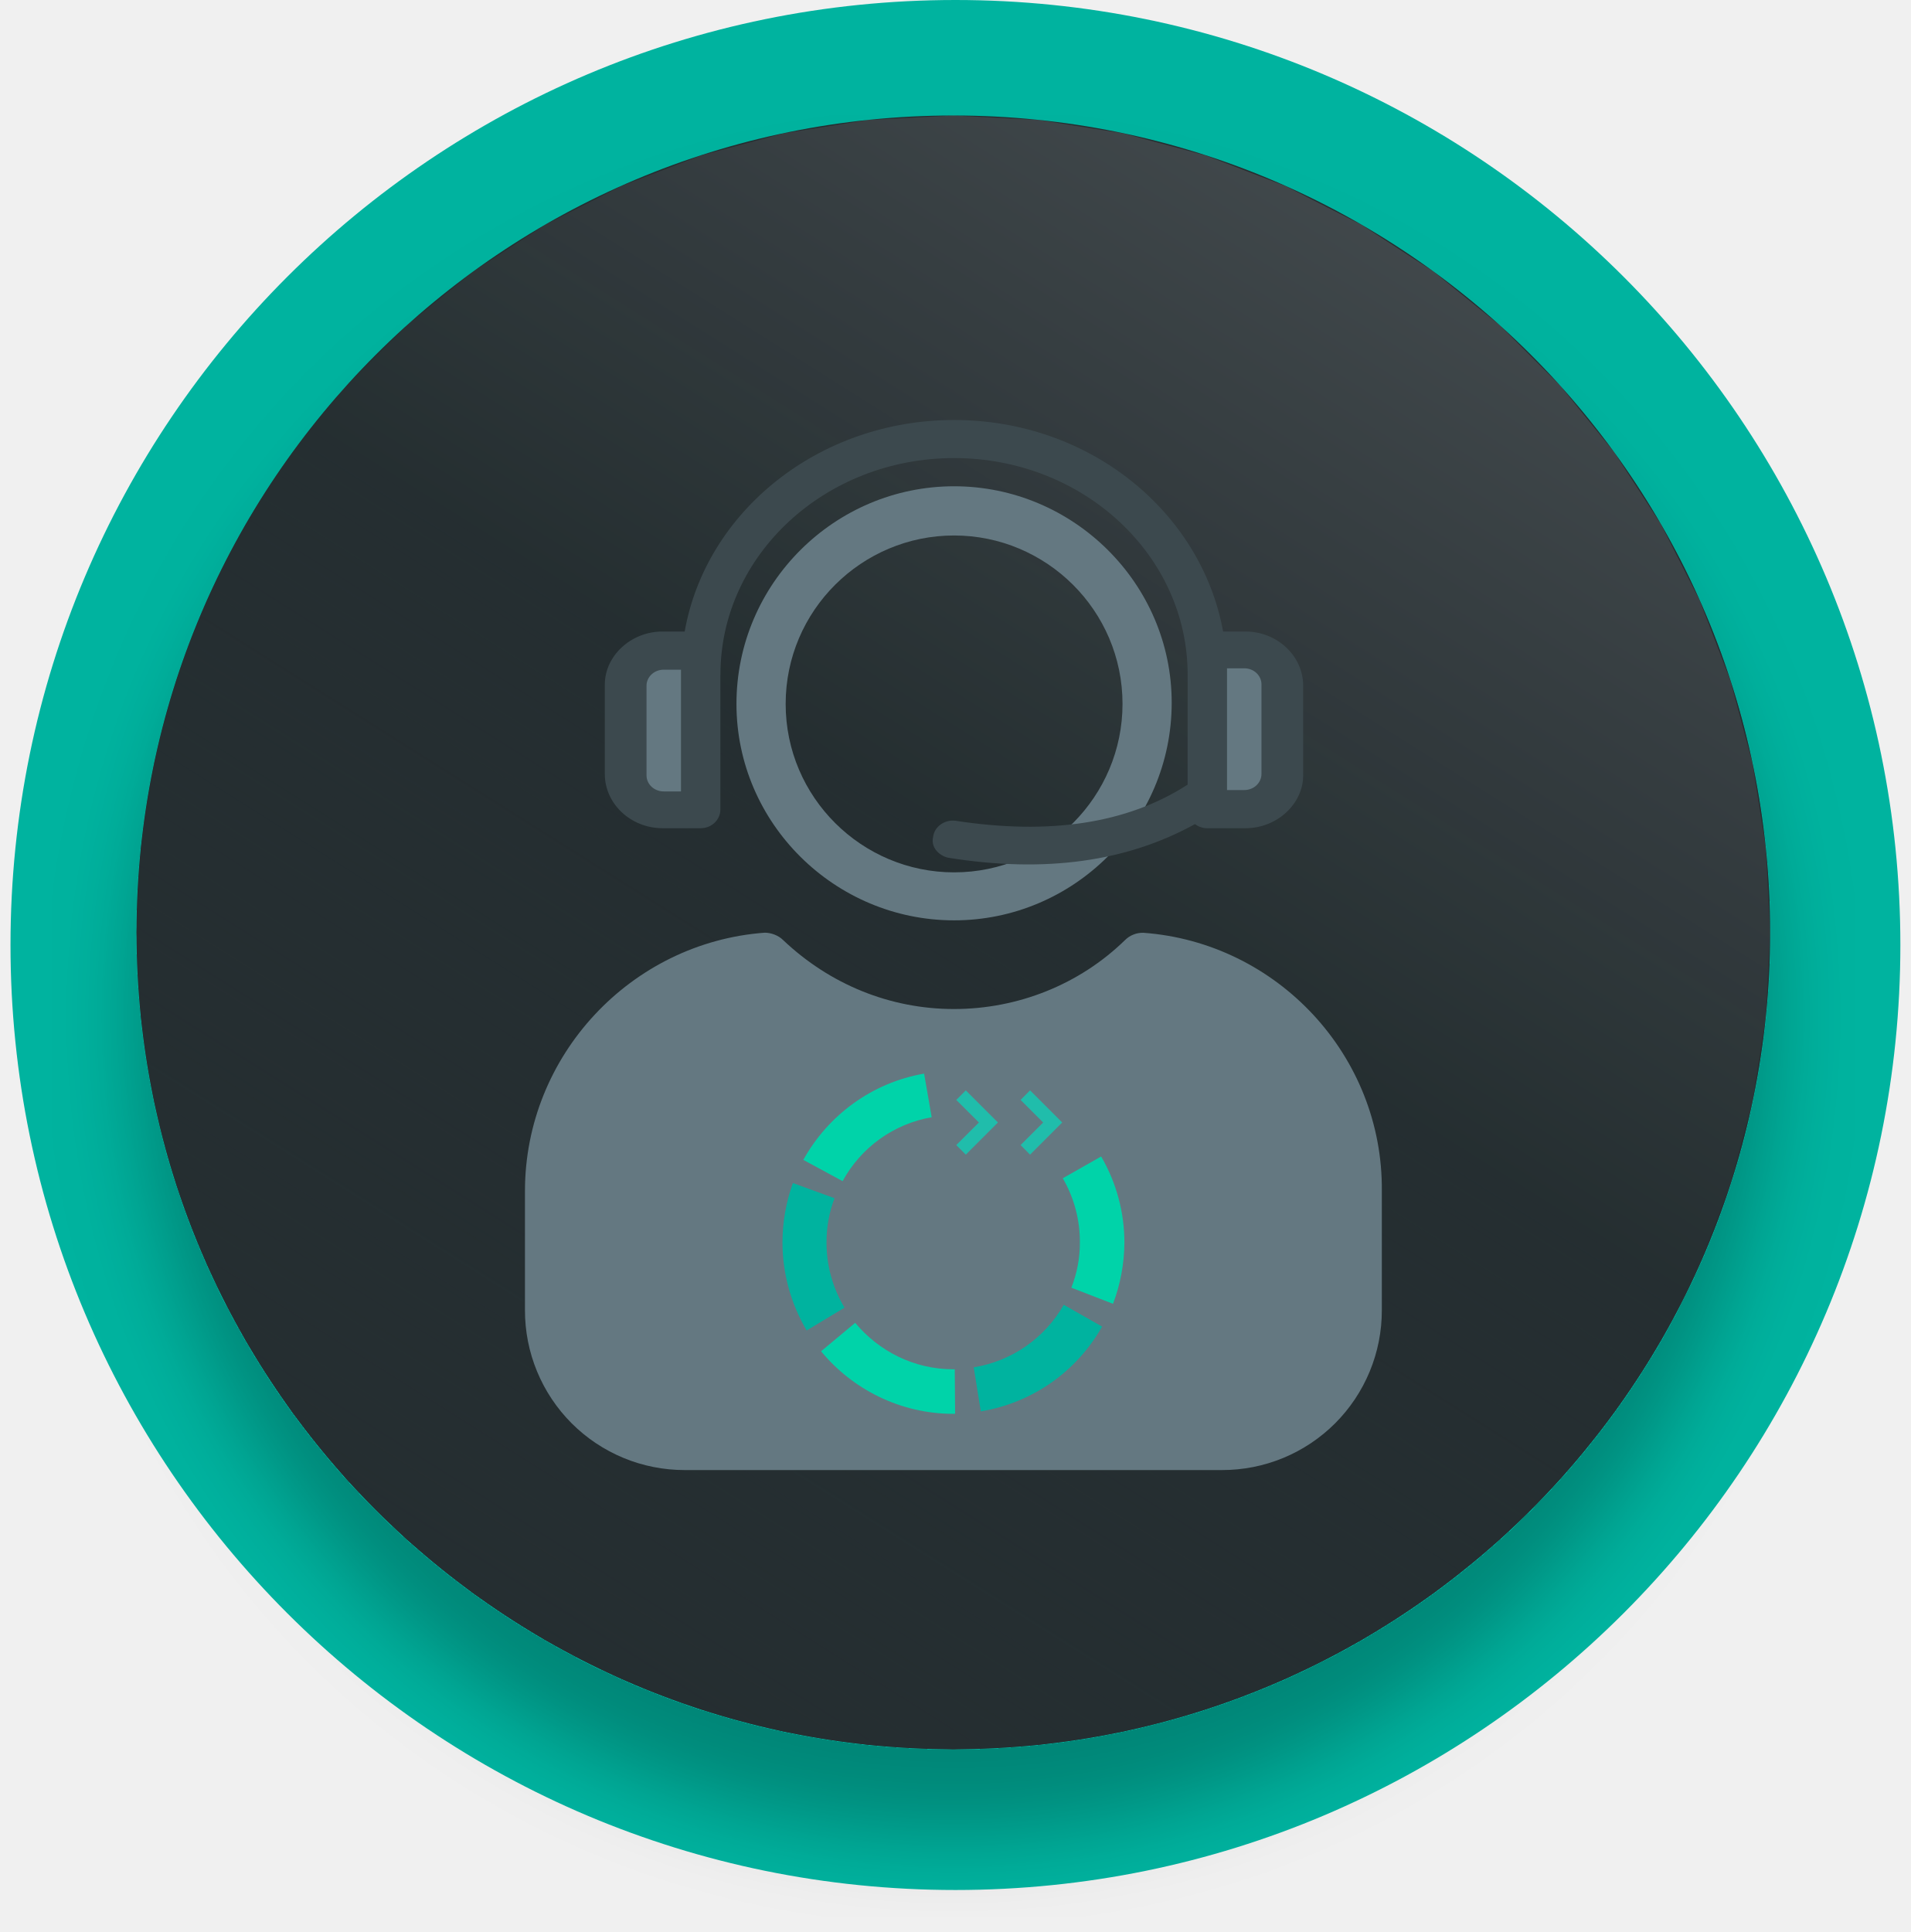
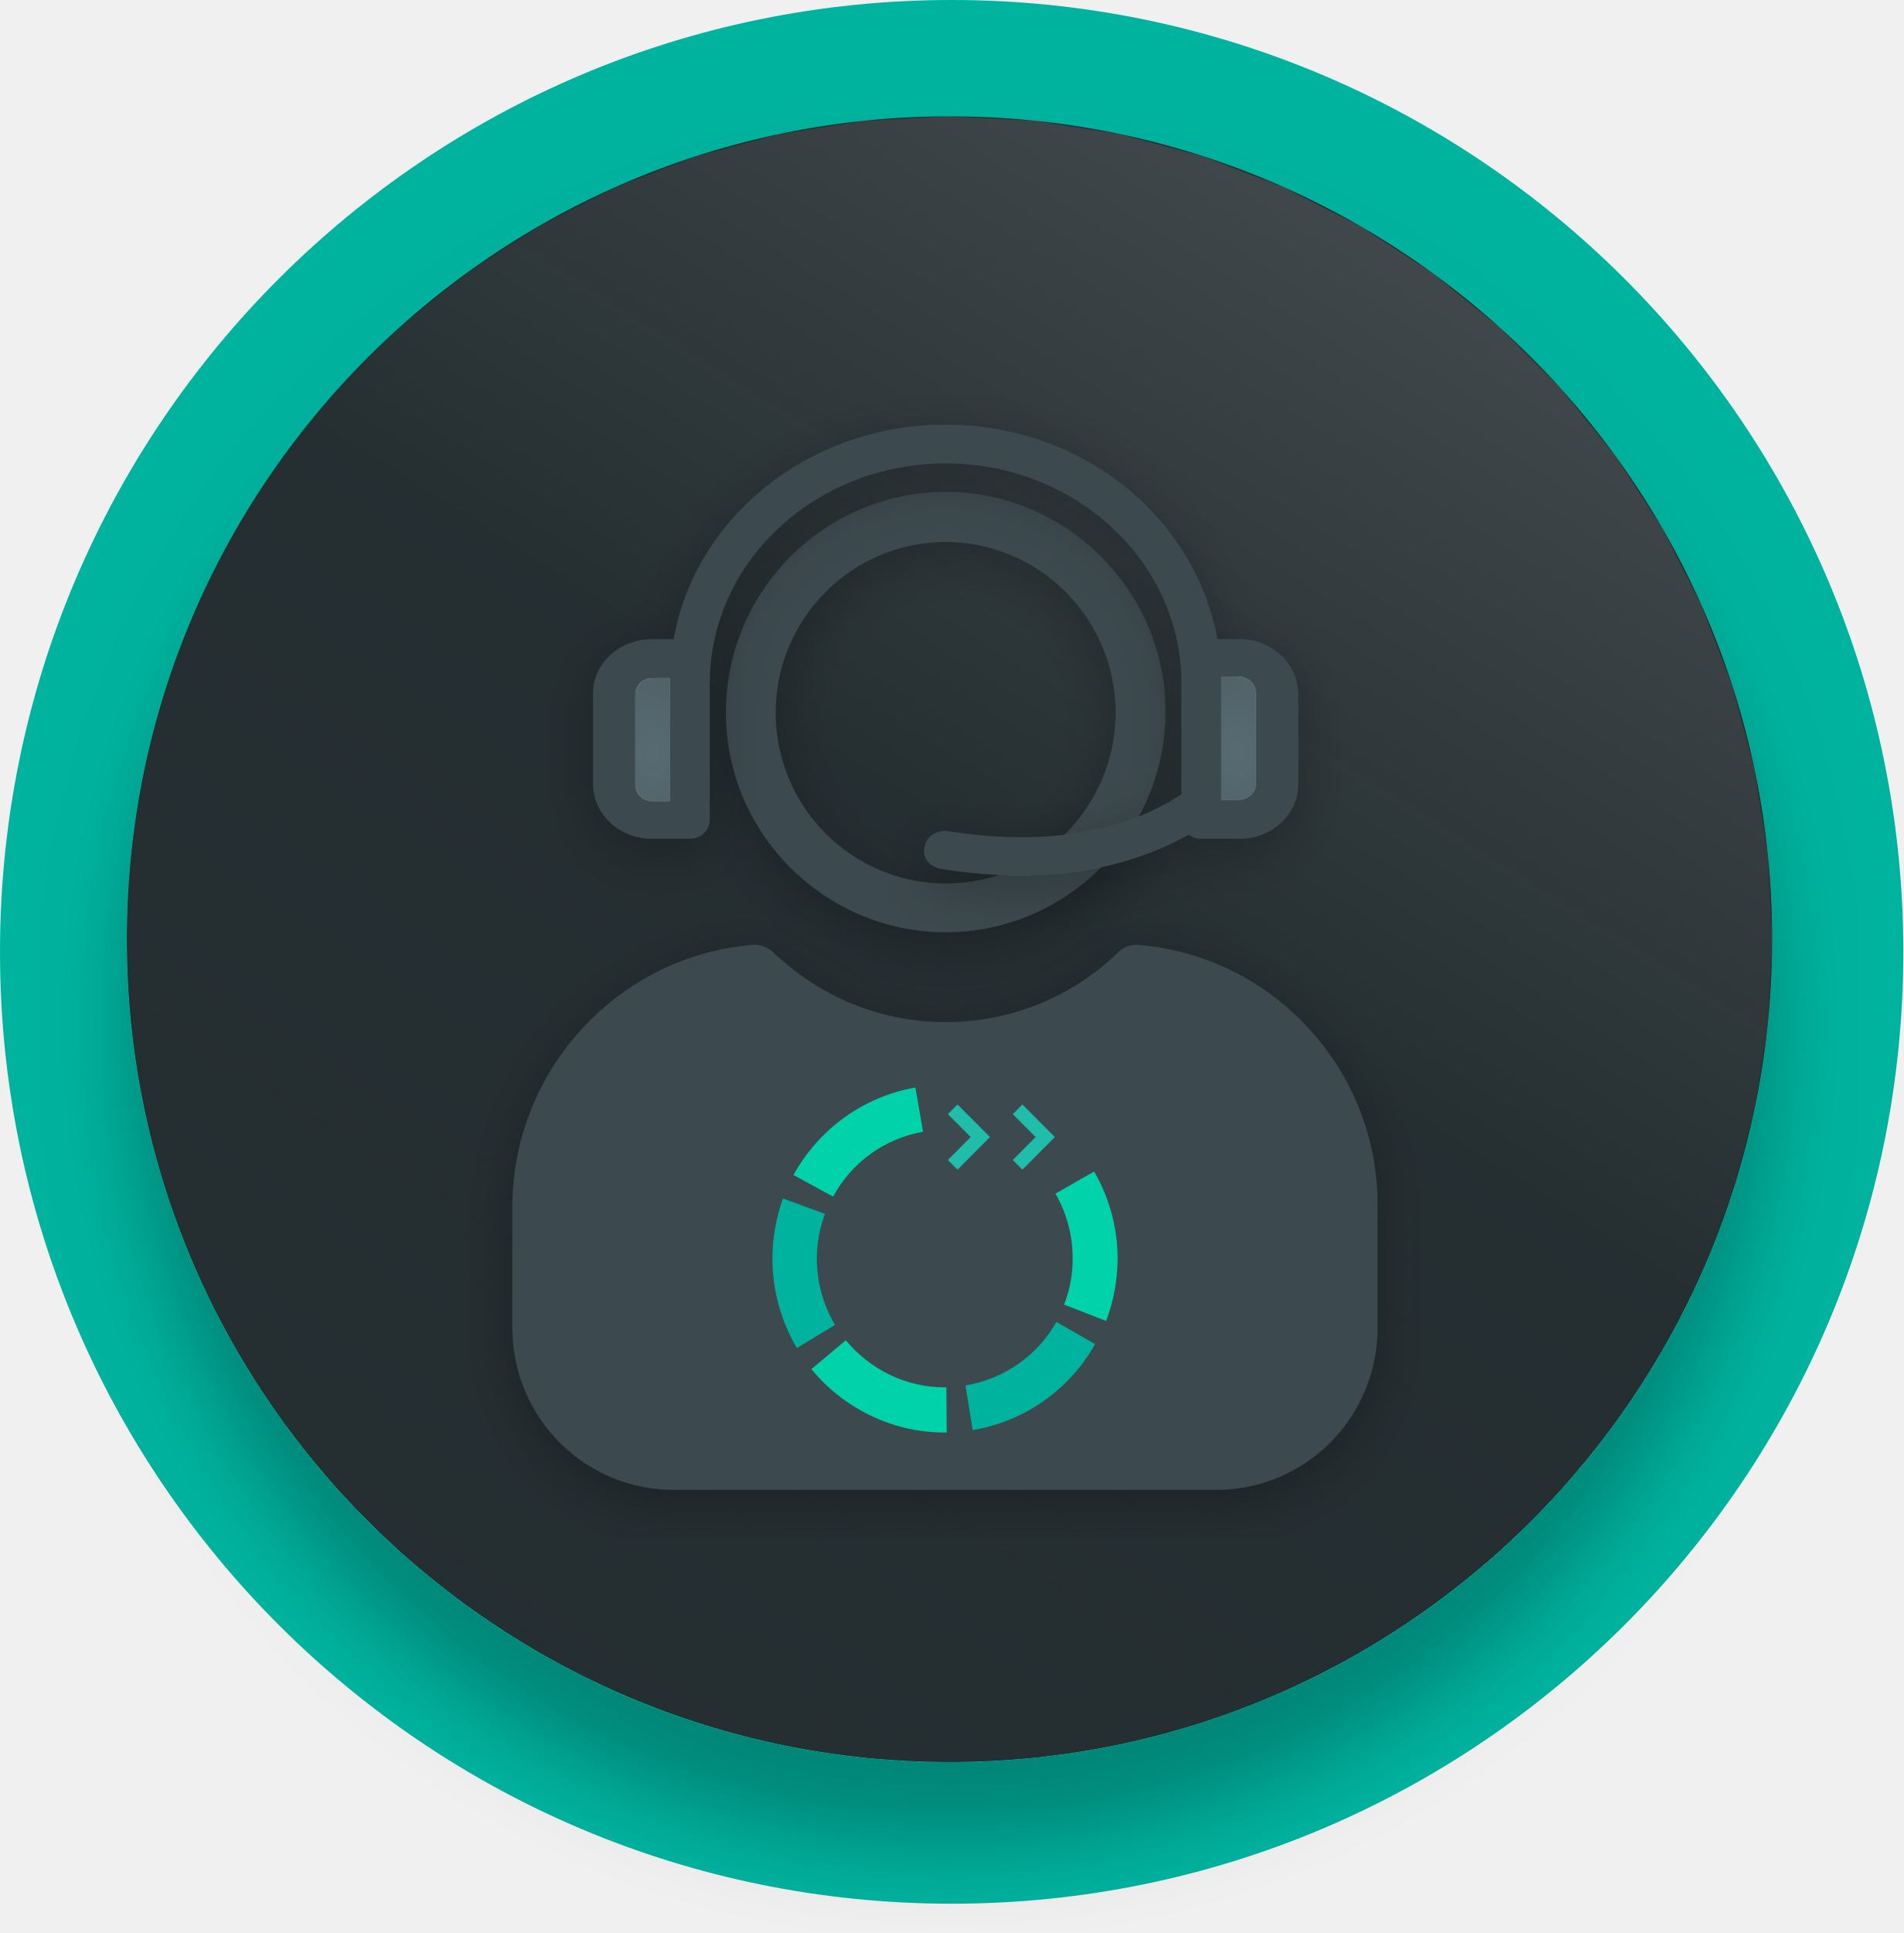
- <svg xmlns="http://www.w3.org/2000/svg" width="91" height="92" viewBox="0 0 91 92" fill="none">
-   <circle cx="45.5" cy="45" r="45" fill="#00B39F" />
-   <g filter="url(#filter0_d_17728_5069)">
-     <circle cx="45.4" cy="44.4" r="38.9" fill="#252E31" />
+ <svg xmlns="http://www.w3.org/2000/svg" width="130" height="132" viewBox="0 0 130 132" fill="none">
+   <circle cx="65" cy="65" r="65" fill="#00B39F" />
+   <g filter="url(#filter0_d_17753_5053)">
+     <circle cx="64.855" cy="64.134" r="56.189" fill="#252E31" />
  </g>
-   <path d="M45.4 5.5L49.466 5.713L53.488 6.35L57.421 7.404L61.222 8.863L64.85 10.712L68.265 12.929L71.429 15.492L74.308 18.371L76.871 21.535L79.088 24.95L80.937 28.578L82.396 32.379L83.45 36.312L84.087 40.334L84.3 44.4L84.087 48.466L83.45 52.488L82.396 56.421L80.937 60.222L79.088 63.85L76.871 67.265L74.308 70.429L71.429 73.308L68.265 75.871L64.85 78.088L61.222 79.937L57.421 81.396L53.488 82.45L49.466 83.087L45.4 83.3L41.334 83.087L37.312 82.45L33.379 81.396L29.578 79.937L25.95 78.088L22.535 75.871L19.371 73.308L16.492 70.429L13.929 67.265L11.712 63.85L9.863 60.222L8.404 56.421L7.35 52.488L6.713 48.466L6.5 44.4L6.713 40.334L7.35 36.312L8.404 32.379L9.863 28.578L11.712 24.95L13.929 21.535L16.492 18.371L19.371 15.492L22.535 12.929L25.95 10.712L29.578 8.863L33.379 7.404L37.312 6.35L41.334 5.713L45.4 5.5Z" fill="url(#paint0_linear_17728_5069)" />
-   <path d="M54.449 44.418C54.287 44.414 54.125 44.443 53.974 44.504C53.823 44.564 53.686 44.655 53.571 44.771C51.405 46.88 48.476 48.049 45.432 48.049C42.387 48.049 39.52 46.876 37.296 44.767C37.062 44.533 36.709 44.414 36.418 44.414C30.034 44.886 25 50.273 25 56.714V62.392C24.998 63.392 25.194 64.383 25.576 65.307C25.958 66.231 26.518 67.07 27.225 67.778C27.932 68.485 28.772 69.045 29.696 69.427C30.62 69.809 31.611 70.004 32.611 70.003H58.195C59.195 70.004 60.186 69.809 61.11 69.427C62.034 69.045 62.873 68.485 63.581 67.778C64.288 67.07 64.848 66.231 65.23 65.307C65.612 64.383 65.808 63.392 65.806 62.392V56.714C65.867 50.273 60.833 44.886 54.449 44.418Z" fill="#647881" />
-   <path d="M45.436 43.826C51.114 43.826 55.799 39.202 55.799 33.462C55.799 27.784 51.114 23.156 45.436 23.156C39.758 23.156 35.072 27.784 35.072 33.52C35.072 39.202 39.754 43.826 45.436 43.826ZM45.436 25.499C49.826 25.499 53.457 29.068 53.457 33.52C53.457 37.91 49.887 41.541 45.436 41.541C41.046 41.541 37.415 37.971 37.415 33.52C37.415 29.068 41.042 25.499 45.436 25.499Z" fill="#647881" />
-   <path d="M60.329 38.265H58.175C58.044 38.265 57.919 38.213 57.827 38.12C57.734 38.028 57.683 37.903 57.683 37.772V31.68C57.683 31.549 57.734 31.424 57.827 31.332C57.919 31.239 58.044 31.188 58.175 31.188H60.329C60.459 31.188 60.585 31.239 60.677 31.332C60.769 31.424 60.821 31.549 60.821 31.68V37.772C60.821 37.903 60.769 38.028 60.677 38.12C60.585 38.213 60.459 38.265 60.329 38.265Z" fill="#647881" />
-   <path d="M32.684 38.327H30.53C30.4 38.327 30.275 38.275 30.182 38.183C30.09 38.091 30.038 37.965 30.038 37.835V31.742C30.038 31.612 30.09 31.486 30.182 31.394C30.275 31.302 30.4 31.25 30.53 31.25H32.684C32.815 31.25 32.94 31.302 33.032 31.394C33.125 31.486 33.177 31.612 33.177 31.742V37.835C33.177 37.965 33.125 38.091 33.032 38.183C32.94 38.275 32.815 38.327 32.684 38.327Z" fill="#647881" />
-   <path d="M59.307 30.072H58.248C57.206 24.365 51.885 20 45.436 20C38.986 20 33.616 24.365 32.606 30.072H31.556C30.03 30.072 28.807 31.246 28.803 32.587V36.862C28.803 38.27 30.034 39.439 31.556 39.439H33.37C33.895 39.439 34.305 39.029 34.305 38.561V32.197C34.308 32.172 34.31 32.145 34.309 32.12C34.309 26.441 39.29 21.813 45.436 21.813C51.582 21.813 56.558 26.441 56.558 32.12V37.363C53.666 39.234 49.941 39.767 45.493 39.082C44.964 39.024 44.496 39.377 44.439 39.845C44.32 40.317 44.673 40.723 45.14 40.842C49.776 41.589 53.682 41.026 56.907 39.242C57.075 39.37 57.282 39.44 57.494 39.439H59.311C60.833 39.439 62.06 38.265 62.06 36.924V32.649C62.06 31.241 60.829 30.072 59.307 30.072ZM32.43 37.687H31.61C31.142 37.687 30.789 37.334 30.789 36.924V32.653C30.789 32.243 31.142 31.89 31.61 31.89H32.43V37.687ZM60.074 36.858C60.074 37.268 59.721 37.621 59.254 37.621H58.433V31.824H59.254C59.721 31.824 60.074 32.177 60.074 32.587V36.858Z" fill="#3C494E" />
-   <path d="M40.127 56.245C40.559 55.451 41.165 54.764 41.899 54.237C42.634 53.71 43.478 53.356 44.369 53.201L44.008 51.125C41.526 51.552 39.429 53.111 38.256 55.232L40.127 56.245Z" fill="#00D3A9" />
-   <path d="M40.217 62.269C39.653 61.328 39.356 60.251 39.36 59.154C39.359 58.438 39.488 57.728 39.741 57.058L37.76 56.336C37.433 57.241 37.265 58.196 37.263 59.159C37.264 60.636 37.663 62.085 38.416 63.356L40.217 62.269Z" fill="#00B39F" />
-   <path d="M45.468 65.204H45.399C43.524 65.204 41.858 64.346 40.726 62.992L39.101 64.346C40.59 66.151 42.871 67.325 45.395 67.325H45.485L45.468 65.204Z" fill="#00D3A9" />
-   <path d="M50.658 62.133C50.212 62.918 49.595 63.593 48.853 64.109C48.111 64.624 47.263 64.967 46.371 65.111L46.708 67.208C47.911 67.01 49.055 66.545 50.055 65.847C51.055 65.148 51.885 64.233 52.484 63.171L50.658 62.133Z" fill="#00B39F" />
-   <path d="M50.613 56.108C51.15 57.033 51.431 58.084 51.426 59.153C51.431 59.894 51.293 60.629 51.02 61.319L53.005 62.086C53.357 61.156 53.54 60.171 53.547 59.177C53.548 57.734 53.166 56.317 52.439 55.07L50.613 56.108Z" fill="#00D3A9" />
-   <path d="M49.054 54.983L48.603 54.527L49.678 53.452L48.603 52.377L49.054 51.922L50.585 53.452L49.054 54.983Z" fill="#20BDAB" />
-   <path d="M45.994 54.983L45.539 54.527L46.618 53.452L45.539 52.377L45.994 51.922L47.524 53.452L45.994 54.983Z" fill="#20BDAB" />
+   <path d="M64.855 7.945L70.729 8.253L76.538 9.173L82.219 10.695L87.71 12.803L92.95 15.473L97.882 18.676L102.453 22.378L106.612 26.537L110.313 31.107L113.516 36.04L116.187 41.28L118.294 46.771L119.816 52.452L120.736 58.261L121.044 64.134L120.736 70.007L119.816 75.817L118.294 81.498L116.187 86.988L113.516 92.229L110.313 97.161L106.612 101.732L102.453 105.891L97.882 109.592L92.95 112.795L87.71 115.465L82.219 117.573L76.538 119.095L70.729 120.015L64.855 120.323L58.982 120.015L53.173 119.095L47.492 117.573L42.001 115.465L36.761 112.795L31.828 109.592L27.258 105.891L23.099 101.732L19.398 97.161L16.194 92.229L13.524 86.988L11.417 81.498L9.894 75.817L8.974 70.007L8.666 64.134L8.974 58.261L9.894 52.452L11.417 46.771L13.524 41.28L16.194 36.04L19.398 31.107L23.099 26.537L27.258 22.378L31.828 18.676L36.761 15.473L42.001 12.803L47.492 10.695L53.173 9.173L58.982 8.253L64.855 7.945Z" fill="url(#paint0_linear_17753_5053)" />
+   <g clip-path="url(#clip0_17753_5053)">
+     <g filter="url(#filter1_d_17753_5053)">
+       <path d="M77.642 64.522C77.406 64.515 77.172 64.558 76.953 64.646C76.735 64.734 76.536 64.867 76.371 65.035C73.234 68.102 68.992 69.803 64.584 69.803C60.176 69.803 56.024 68.096 52.804 65.029C52.465 64.689 51.955 64.516 51.533 64.516C42.289 65.202 35 73.037 35 82.406V90.665C34.998 92.119 35.281 93.56 35.834 94.904C36.387 96.248 37.198 97.469 38.222 98.498C39.246 99.526 40.462 100.342 41.8 100.897C43.138 101.452 44.572 101.737 46.02 101.734H83.066C84.513 101.737 85.948 101.452 87.286 100.897C88.624 100.342 89.84 99.526 90.864 98.498C91.887 97.469 92.699 96.248 93.252 94.904C93.805 93.56 94.088 92.119 94.085 90.665V82.406C94.175 73.037 86.885 65.202 77.642 64.522Z" fill="#3C494E" />
+     </g>
+     <g filter="url(#filter2_d_17753_5053)">
+       <path d="M64.591 63.658C72.812 63.658 79.597 56.932 79.597 48.584C79.597 40.325 72.812 33.594 64.591 33.594C56.369 33.594 49.584 40.325 49.584 48.667C49.584 56.932 56.363 63.658 64.591 63.658ZM64.591 37.001C70.947 37.001 76.204 42.193 76.204 48.667C76.204 55.053 71.036 60.334 64.591 60.334C58.234 60.334 52.977 55.142 52.977 48.667C52.977 42.193 58.228 37.001 64.591 37.001Z" fill="#3C494E" />
+     </g>
+     <path d="M86.154 55.567H83.036C82.847 55.567 82.665 55.492 82.532 55.358C82.398 55.223 82.323 55.041 82.323 54.851V45.989C82.323 45.8 82.398 45.617 82.532 45.483C82.665 45.349 82.847 45.273 83.036 45.273H86.154C86.344 45.273 86.525 45.349 86.659 45.483C86.792 45.617 86.867 45.8 86.867 45.989V54.851C86.867 55.041 86.792 55.223 86.659 55.358C86.525 55.492 86.344 55.567 86.154 55.567Z" fill="#647881" />
+     <path d="M46.127 55.653H43.008C42.819 55.653 42.637 55.578 42.504 55.443C42.37 55.309 42.295 55.127 42.295 54.937V46.075C42.295 45.886 42.37 45.703 42.504 45.569C42.637 45.435 42.819 45.359 43.008 45.359H46.127C46.316 45.359 46.497 45.435 46.631 45.569C46.764 45.703 46.84 45.886 46.84 46.075V54.937C46.84 55.127 46.764 55.309 46.631 55.443C46.497 55.578 46.316 55.653 46.127 55.653Z" fill="#647881" />
+     <g filter="url(#filter3_d_17753_5053)">
+       <path d="M84.676 43.65H83.143C81.634 35.349 73.929 29 64.591 29C55.252 29 47.476 35.349 46.014 43.65H44.493C42.284 43.65 40.513 45.357 40.507 47.308V53.526C40.507 55.573 42.289 57.274 44.493 57.274H47.119C47.88 57.274 48.474 56.677 48.474 55.997V46.741C48.479 46.704 48.481 46.666 48.48 46.628C48.48 38.369 55.692 31.638 64.591 31.638C73.49 31.638 80.696 38.369 80.696 46.628V54.254C76.507 56.975 71.114 57.751 64.674 56.755C63.907 56.671 63.23 57.184 63.147 57.864C62.975 58.551 63.486 59.142 64.163 59.315C70.876 60.401 76.531 59.583 81.201 56.987C81.445 57.174 81.743 57.275 82.05 57.274H84.682C86.886 57.274 88.662 55.567 88.662 53.616V47.398C88.662 45.351 86.88 43.65 84.676 43.65ZM45.759 54.726H44.571C43.894 54.726 43.383 54.212 43.383 53.616V47.404C43.383 46.807 43.894 46.294 44.571 46.294H45.759V54.726ZM85.787 53.52C85.787 54.117 85.276 54.63 84.599 54.63H83.411V46.198H84.599C85.276 46.198 85.787 46.711 85.787 47.308V53.52Z" fill="#3C494E" />
+     </g>
+     <path d="M56.904 81.713C57.529 80.558 58.407 79.559 59.47 78.792C60.534 78.026 61.757 77.51 63.046 77.285L62.524 74.266C58.929 74.886 55.894 77.154 54.195 80.239L56.904 81.713Z" fill="#00D3A9" />
+     <path d="M57.035 90.473C56.217 89.105 55.788 87.539 55.793 85.943C55.792 84.902 55.979 83.868 56.346 82.894L53.476 81.844C53.003 83.16 52.76 84.549 52.757 85.949C52.759 88.098 53.336 90.206 54.427 92.054L57.035 90.473Z" fill="#00B39F" />
+     <path d="M64.639 94.74H64.538C61.823 94.74 59.411 93.493 57.771 91.523L55.419 93.493C57.575 96.118 60.878 97.825 64.532 97.825H64.663L64.639 94.74Z" fill="#00D3A9" />
+     <path d="M72.154 90.273C71.507 91.415 70.614 92.397 69.539 93.147C68.465 93.897 67.237 94.395 65.946 94.606L66.433 97.655C68.176 97.368 69.832 96.691 71.28 95.675C72.728 94.659 73.93 93.329 74.797 91.783L72.154 90.273Z" fill="#00B39F" />
+     <path d="M72.088 81.51C72.865 82.854 73.271 84.383 73.264 85.938C73.271 87.016 73.072 88.086 72.676 89.088L75.551 90.204C76.061 88.852 76.326 87.419 76.335 85.973C76.338 83.875 75.784 81.813 74.731 80L72.088 81.51Z" fill="#00D3A9" />
+     <path d="M69.831 79.874L69.177 79.211L70.734 77.648L69.177 76.084L69.831 75.422L72.047 77.648L69.831 79.874Z" fill="#20BDAB" />
+     <path d="M65.399 79.874L64.74 79.211L66.302 77.648L64.74 76.084L65.399 75.422L67.615 77.648L65.399 79.874Z" fill="#20BDAB" />
+   </g>
  <defs>
-     <filter id="filter0_d_17728_5069" x="2.5" y="5.5" width="85.8" height="85.797" filterUnits="userSpaceOnUse" color-interpolation-filters="sRGB">
+     <filter id="filter0_d_17753_5053" x="2.889" y="7.945" width="123.933" height="123.931" filterUnits="userSpaceOnUse" color-interpolation-filters="sRGB">
      <feFlood flood-opacity="0" result="BackgroundImageFix" />
      <feColorMatrix in="SourceAlpha" type="matrix" values="0 0 0 0 0 0 0 0 0 0 0 0 0 0 0 0 0 0 127 0" result="hardAlpha" />
-       <feOffset dy="4" />
-       <feGaussianBlur stdDeviation="2" />
+       <feOffset dy="5.778" />
+       <feGaussianBlur stdDeviation="2.889" />
      <feComposite in2="hardAlpha" operator="out" />
      <feColorMatrix type="matrix" values="0 0 0 0 0 0 0 0 0 0 0 0 0 0 0 0 0 0 0.25 0" />
-       <feBlend mode="normal" in2="BackgroundImageFix" result="effect1_dropShadow_17728_5069" />
-       <feBlend mode="normal" in="SourceGraphic" in2="effect1_dropShadow_17728_5069" result="shape" />
+       <feBlend mode="normal" in2="BackgroundImageFix" result="effect1_dropShadow_17753_5053" />
+       <feBlend mode="normal" in="SourceGraphic" in2="effect1_dropShadow_17753_5053" result="shape" />
    </filter>
-     <linearGradient id="paint0_linear_17728_5069" x1="73.052" y1="1.516" x2="21.498" y2="83.3" gradientUnits="userSpaceOnUse">
+     <filter id="filter1_d_17753_5053" x="31.449" y="61.965" width="66.188" height="44.321" filterUnits="userSpaceOnUse" color-interpolation-filters="sRGB">
+       <feFlood flood-opacity="0" result="BackgroundImageFix" />
+       <feColorMatrix in="SourceAlpha" type="matrix" values="0 0 0 0 0 0 0 0 0 0 0 0 0 0 0 0 0 0 127 0" result="hardAlpha" />
+       <feOffset dy="1" />
+       <feGaussianBlur stdDeviation="1.775" />
+       <feComposite in2="hardAlpha" operator="out" />
+       <feColorMatrix type="matrix" values="0 0 0 0 0 0 0 0 0 0 0 0 0 0 0 0 0 0 0.25 0" />
+       <feBlend mode="normal" in2="BackgroundImageFix" result="effect1_dropShadow_17753_5053" />
+       <feBlend mode="normal" in="SourceGraphic" in2="effect1_dropShadow_17753_5053" result="shape" />
+     </filter>
+     <filter id="filter2_d_17753_5053" x="46.034" y="30.931" width="37.114" height="37.164" filterUnits="userSpaceOnUse" color-interpolation-filters="sRGB">
+       <feFlood flood-opacity="0" result="BackgroundImageFix" />
+       <feColorMatrix in="SourceAlpha" type="matrix" values="0 0 0 0 0 0 0 0 0 0 0 0 0 0 0 0 0 0 127 0" result="hardAlpha" />
+       <feOffset dy="0.888" />
+       <feGaussianBlur stdDeviation="1.775" />
+       <feComposite in2="hardAlpha" operator="out" />
+       <feColorMatrix type="matrix" values="0 0 0 0 0 0 0 0 0 0 0 0 0 0 0 0 0 0 0.25 0" />
+       <feBlend mode="normal" in2="BackgroundImageFix" result="effect1_dropShadow_17753_5053" />
+       <feBlend mode="normal" in="SourceGraphic" in2="effect1_dropShadow_17753_5053" result="shape" />
+     </filter>
+     <filter id="filter3_d_17753_5053" x="36.956" y="26.337" width="55.257" height="37.883" filterUnits="userSpaceOnUse" color-interpolation-filters="sRGB">
+       <feFlood flood-opacity="0" result="BackgroundImageFix" />
+       <feColorMatrix in="SourceAlpha" type="matrix" values="0 0 0 0 0 0 0 0 0 0 0 0 0 0 0 0 0 0 127 0" result="hardAlpha" />
+       <feOffset dy="0.888" />
+       <feGaussianBlur stdDeviation="1.775" />
+       <feComposite in2="hardAlpha" operator="out" />
+       <feColorMatrix type="matrix" values="0 0 0 0 0 0 0 0 0 0 0 0 0 0 0 0 0 0 0.25 0" />
+       <feBlend mode="normal" in2="BackgroundImageFix" result="effect1_dropShadow_17753_5053" />
+       <feBlend mode="normal" in="SourceGraphic" in2="effect1_dropShadow_17753_5053" result="shape" />
+     </filter>
+     <linearGradient id="paint0_linear_17753_5053" x1="104.797" y1="2.191" x2="30.33" y2="120.323" gradientUnits="userSpaceOnUse">
      <stop stop-color="white" stop-opacity="0.17" />
      <stop offset="0.486" stop-color="#252E31" stop-opacity="0.16" />
      <stop offset="1" stop-color="#252E31" />
    </linearGradient>
+     <clipPath id="clip0_17753_5053">
+       <rect width="65" height="80" fill="white" transform="translate(32 25)" />
+     </clipPath>
  </defs>
</svg>
